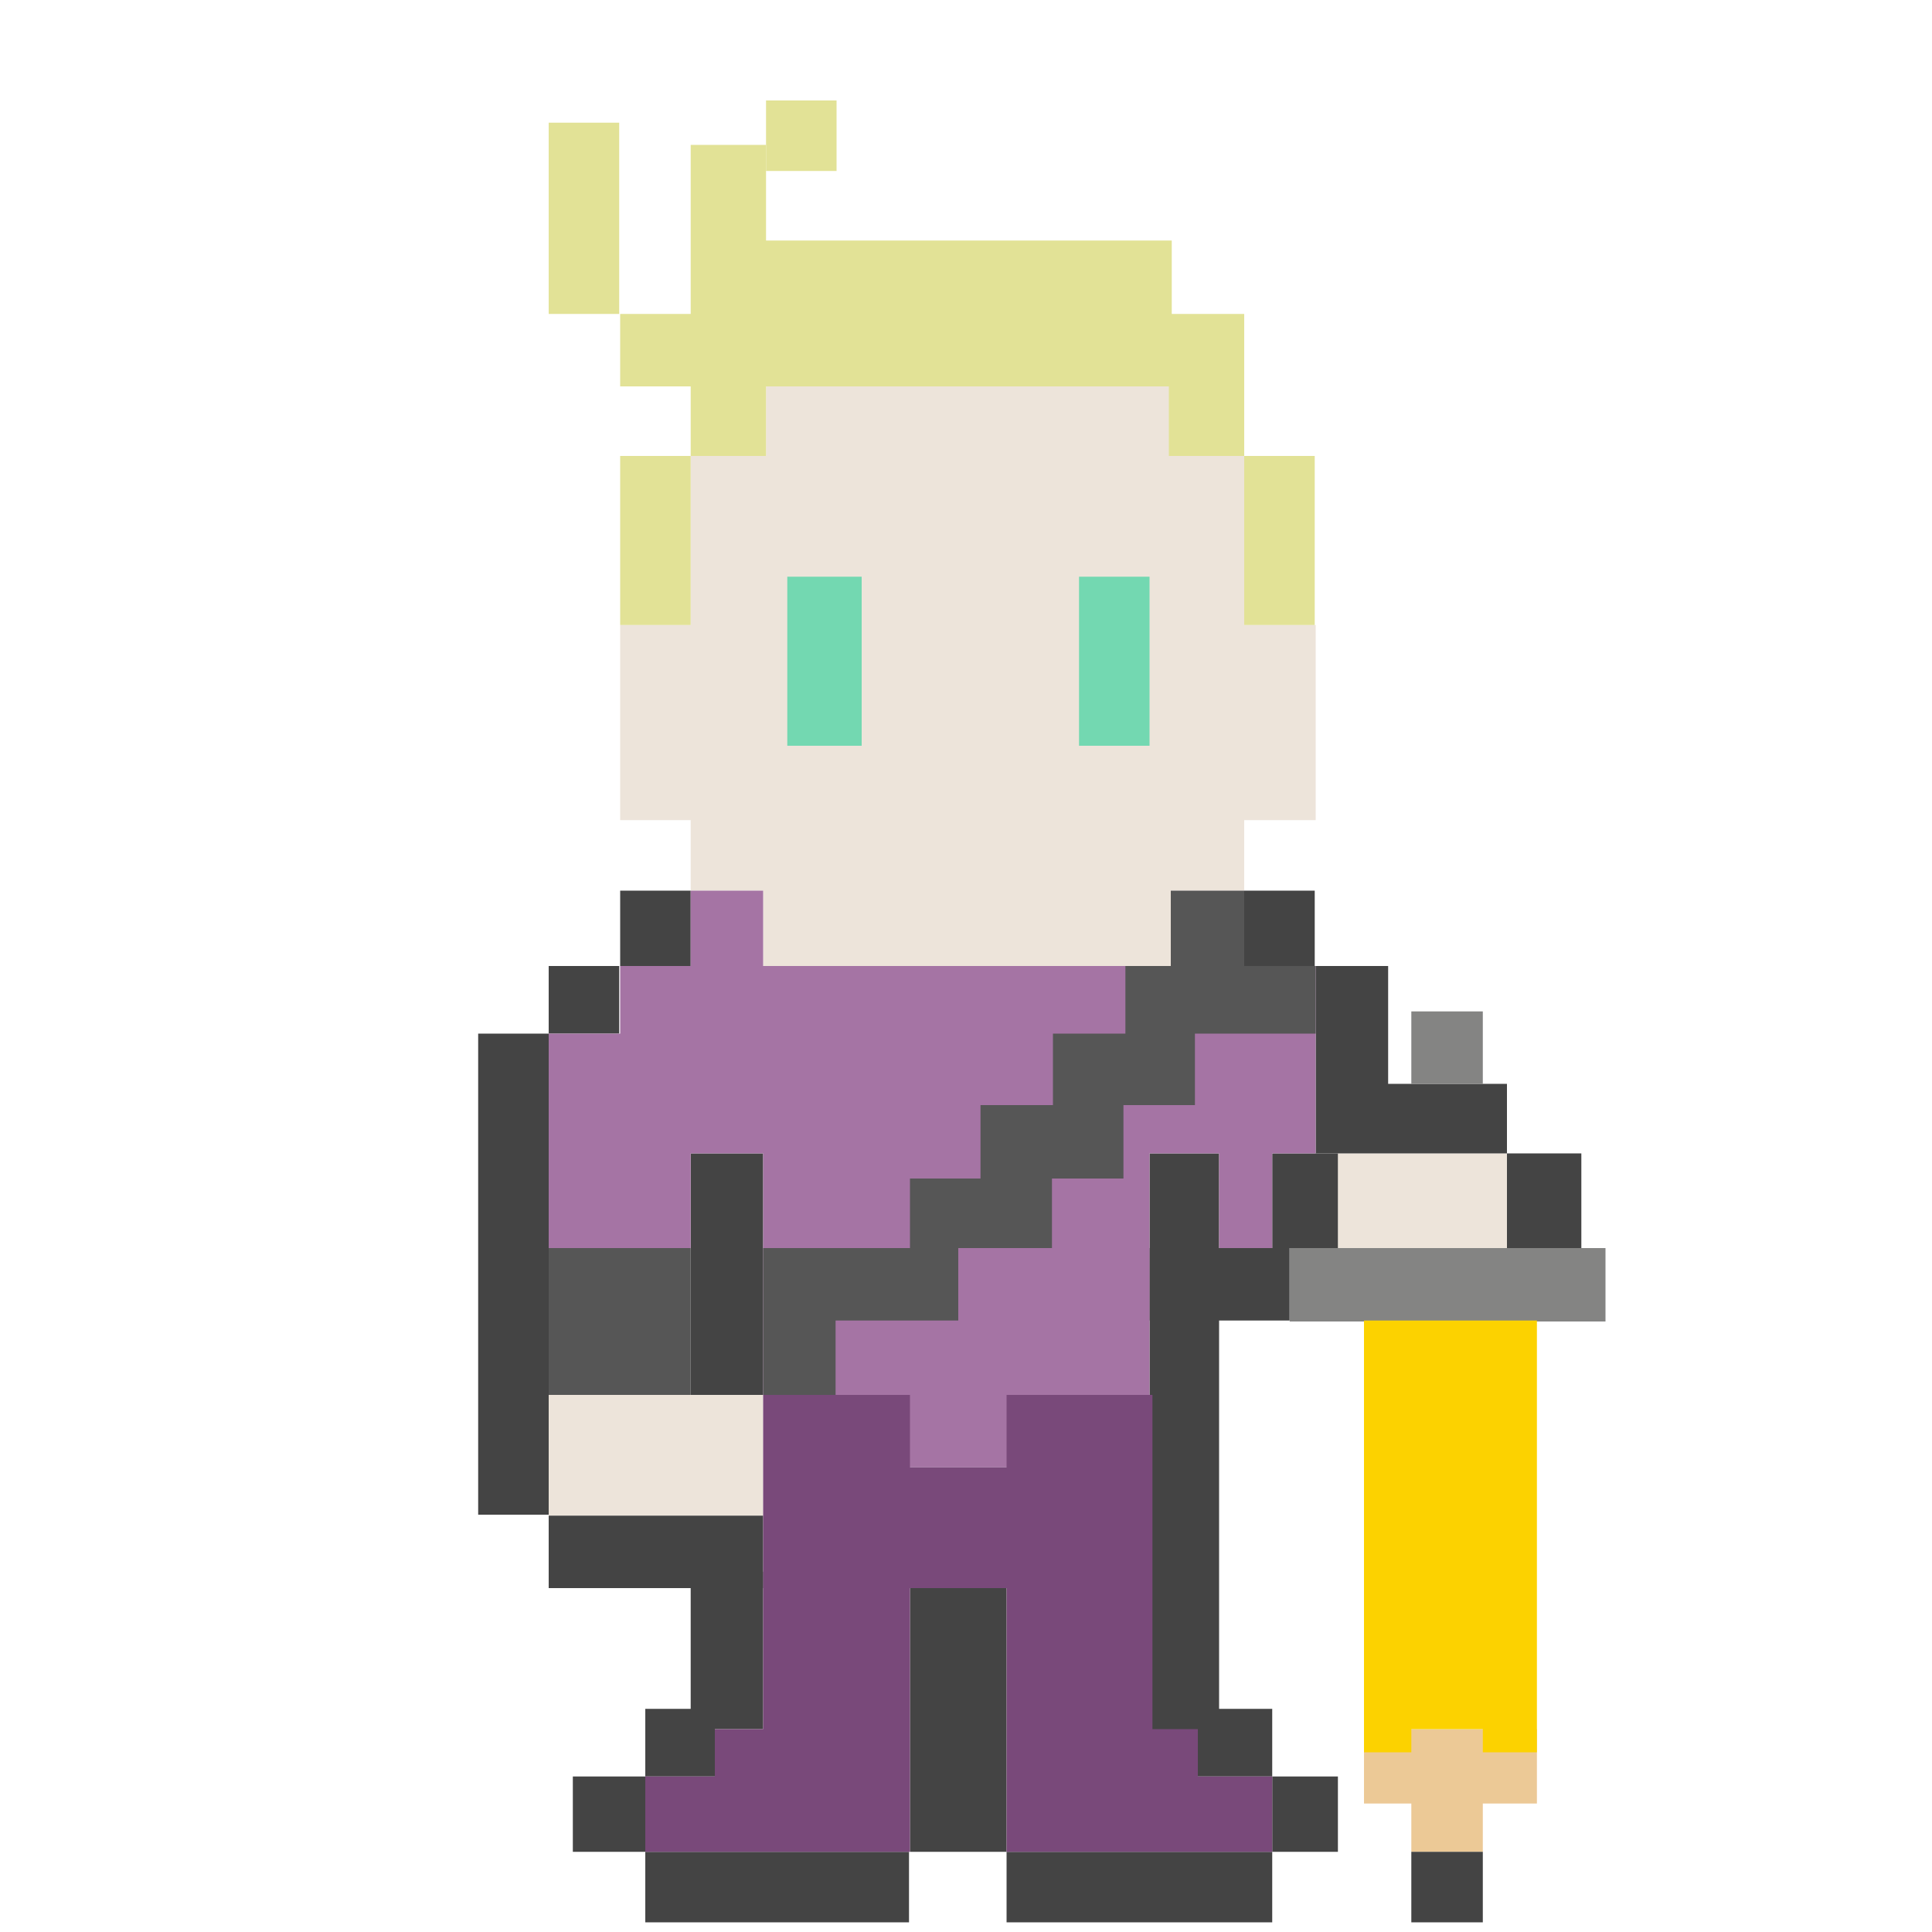
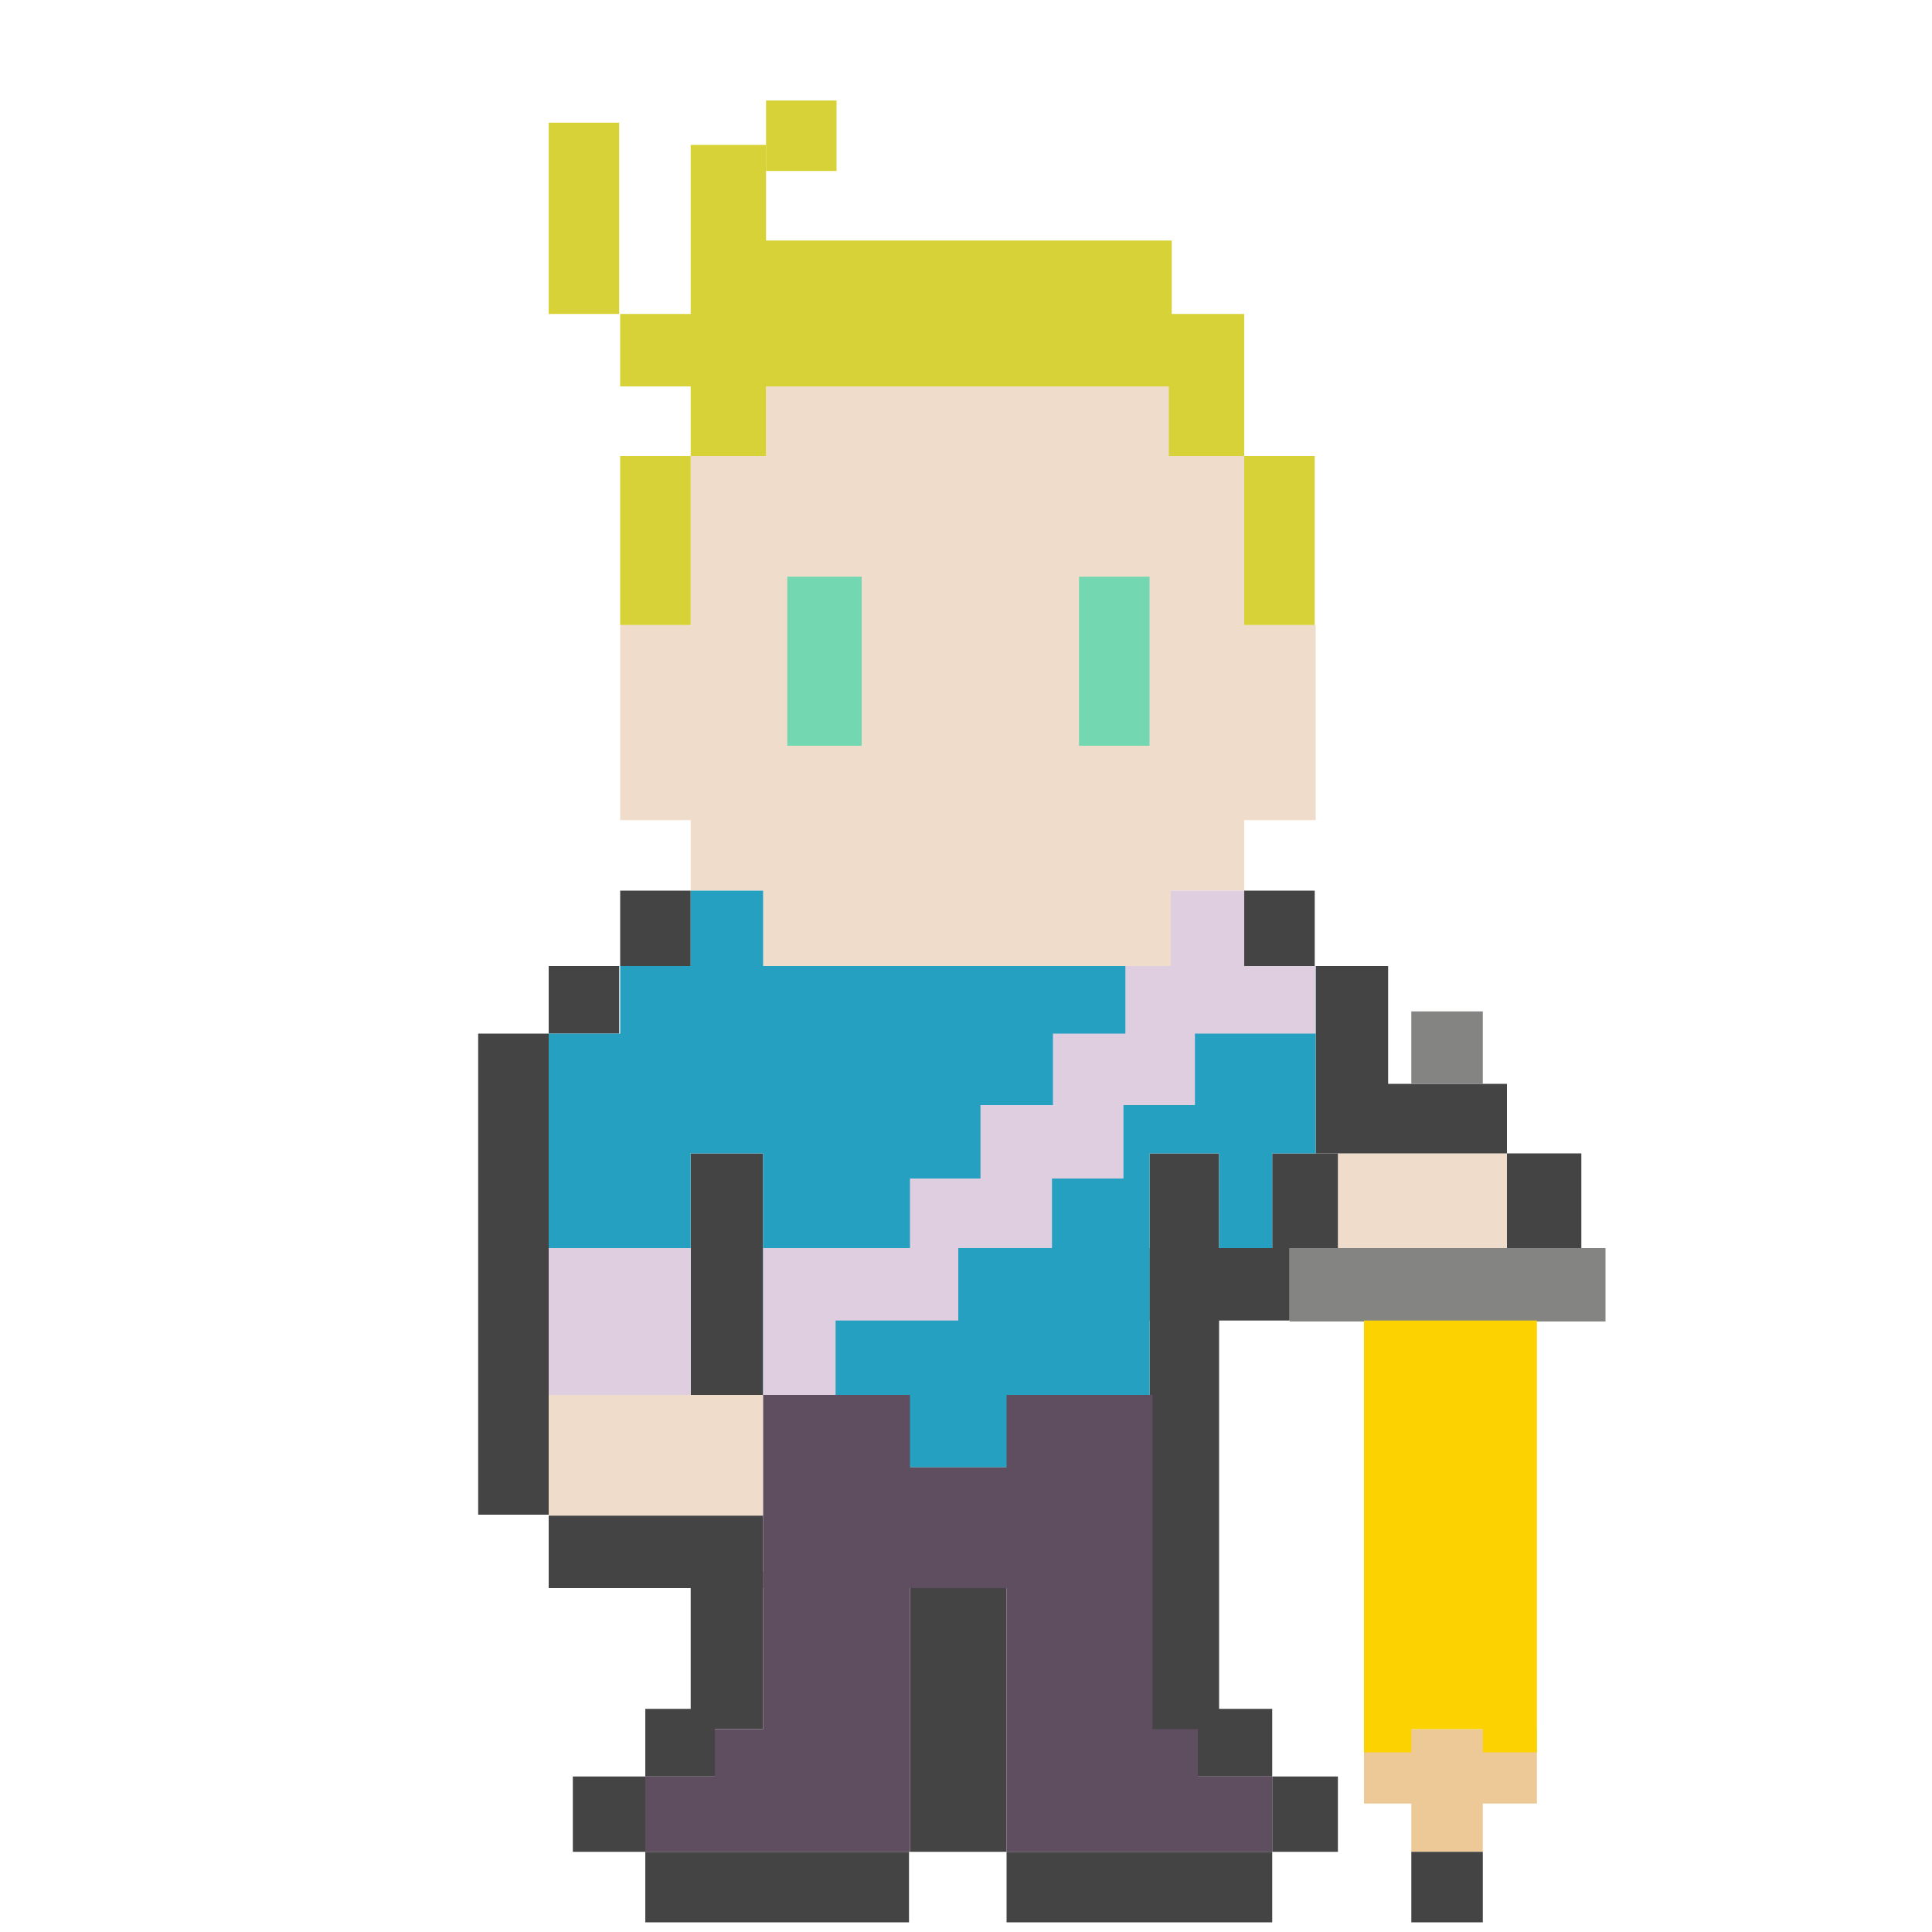
<svg xmlns="http://www.w3.org/2000/svg" version="1.1" width="200" height="200" x="0px" y="0px" viewBox="0 0 200 200" enable-background="new 0 0 200 200" xml:space="preserve">
  <g id="fighter.stand">
    <g>
-       <polygon fill="#EDE4DA" points="128.8,47.2 121.2,47.2 121.2,40 79.3,40 79.3,47.2 71.5,47.2 71.5,64.7 64.2,64.7 64.2,84.9    71.5,84.9 71.5,92.2 79,92.2 79,100.1 80.3,100.1 80.3,100 121.2,100 121.2,92.2 128.8,92.2 128.8,84.9 136.2,84.9 136.2,64.7    128.8,64.7   " />
-       <rect x="138.5" y="119.4" fill="#EDE4DA" width="17.5" height="9.8" />
-       <rect x="56.8" y="144.4" fill="#EDE4DA" width="22.2" height="12.5" />
-     </g>
-     <g>
-       <rect x="111.7" y="59.7" fill="#73D8B1" width="7.3" height="17.5" />
-       <rect x="81.5" y="59.7" fill="#73D8B1" width="7.7" height="17.5" />
-     </g>
-     <g>
-       <rect x="128.8" y="92.2" fill="#444444" width="7.3" height="7.8" />
-       <polygon fill="#444444" points="143.7,112.2 143.7,100 136.2,100 136.2,119.4 140.8,119.4 143.7,119.4 156,119.4 156,112.2   " />
-       <rect x="156" y="119.4" fill="#444444" width="7.7" height="9.8" />
-       <rect x="131.7" y="119.4" fill="#444444" width="6.8" height="9.8" />
-       <rect x="119" y="129.2" fill="#444444" width="14.5" height="7.5" />
-       <rect x="119" y="119.4" fill="#444444" width="7.2" height="59.7" />
-       <rect x="124" y="176.9" fill="#444444" width="7.7" height="7" />
-       <rect x="131.7" y="183.9" fill="#444444" width="6.8" height="7.8" />
-       <rect x="104.2" y="191.7" fill="#444444" width="27.5" height="7.3" />
-       <rect x="94.2" y="164.4" fill="#444444" width="10" height="27.3" />
-       <rect x="66.8" y="191.7" fill="#444444" width="27.3" height="7.3" />
-       <rect x="64.2" y="92.2" fill="#444444" width="7.3" height="7.8" />
-       <rect x="56.8" y="100" fill="#444444" width="7.3" height="7" />
-       <rect x="49.5" y="107" fill="#444444" width="7.3" height="49.8" />
-       <rect x="71.5" y="119.4" fill="#444444" width="7.5" height="25" />
-       <rect x="56.8" y="156.9" fill="#444444" width="22.2" height="7.5" />
-       <rect x="71.5" y="162.7" fill="#444444" width="7.5" height="16.3" />
-       <rect x="66.8" y="176.9" fill="#444444" width="7.2" height="7" />
-       <rect x="59.3" y="183.9" fill="#444444" width="7.5" height="7.8" />
-     </g>
-     <polygon fill="#A574A4" points="79,100 79,92.2 71.5,92.2 71.5,100 64.2,100 64.2,107 56.8,107 56.8,129.2 71.5,129.2 71.5,119.4   79,119.4 79,144.4 89.2,144.4 89.2,151.9 109,151.9 109,144.4 119,144.4 119,119.4 126.2,119.4 126.2,129.2 131.7,129.2   131.7,119.4 136.2,119.4 136.2,100  " />
-     <g>
-       <polygon fill="#565656" points="128.8,100 128.8,92.2 121.2,92.2 121.2,100 116.5,100 116.5,107 109,107 109,114.4 101.5,114.4    101.5,122 94.2,122 94.2,129.2 79,129.2 79,136.7 79,144.4 86.5,144.4 86.5,136.7 99.2,136.7 99.2,129.2 108.9,129.2 108.9,122    116.3,122 116.3,114.4 123.7,114.4 123.7,107 128.8,107 136.2,107 136.2,100   " />
-       <rect x="56.8" y="129.2" fill="#565656" width="14.7" height="15.2" />
-     </g>
-     <g>
-       <rect x="146.1" y="104.7" fill="#848483" width="7.4" height="7.5" />
-       <rect x="133.5" y="129.2" fill="#848483" width="32.7" height="7.6" />
-     </g>
-     <polygon fill="#ECC996" points="141.2,179 141.2,186.7 146.1,186.7 146.1,191.7 153.5,191.7 153.5,186.7 159.1,186.7 159.1,179   " />
-     <polygon fill="#79497A" points="124,183.9 124,179 119.3,179 119.3,144.4 104.2,144.4 104.2,151.9 94.2,151.9 94.2,144.4 79,144.4   79,179 74,179 74,183.9 66.8,183.9 66.8,191.7 74,191.7 79,191.7 81.2,191.7 94.2,191.7 94.2,164.4 104.2,164.4 104.2,191.7   119,191.7 119.3,191.7 121.5,191.7 124,191.7 131.7,191.7 131.7,183.9  " />
-     <polygon fill="#FCD200" points="141.2,136.7 141.2,179 141.2,181.4 146.1,181.4 146.1,179 153.5,179 153.5,181.4 159.1,181.4   159.1,179 159.1,136.7  " />
-     <rect x="146.1" y="191.7" fill="#444444" width="7.4" height="7.3" />
-     <g>
-       <rect x="56.8" y="12.7" fill="#E2E296" width="7.3" height="19.8" />
-       <rect x="79.3" y="10.4" fill="#E2E296" width="7.3" height="7.3" />
-       <rect x="64.2" y="47.2" fill="#E2E296" width="7.3" height="17.5" />
-       <polygon fill="#E2E296" points="121.3,24.9 79.3,24.9 79.3,15 71.5,15 71.5,32.5 64.2,32.5 64.2,40 71.5,40 71.5,47.2 79.3,47.2    79.3,40 121,40 121,47.2 121.3,47.2 124.3,47.2 128.8,47.2 128.8,40 128.8,32.5 121.3,32.5   " />
-       <rect x="128.8" y="47.2" fill="#E2E296" width="7.3" height="17.5" />
+       <g>
+         <polygon fill="#EFDCCA" points="128.8,47.2 121.2,47.2 121.2,40 79.3,40 79.3,47.2 71.5,47.2 71.5,64.7 64.2,64.7 64.2,84.9     71.5,84.9 71.5,92.2 79,92.2 79,100.1 80.3,100.1 80.3,100 121.2,100 121.2,92.2 128.8,92.2 128.8,84.9 136.2,84.9 136.2,64.7     128.8,64.7    " />
+         <rect x="138.5" y="119.4" fill="#EFDCCA" width="17.5" height="9.8" />
+         <rect x="56.8" y="144.4" fill="#EFDCCA" width="22.2" height="12.5" />
+       </g>
+       <g>
+         <rect x="111.7" y="59.7" fill="#73D8B1" width="7.3" height="17.5" />
+         <rect x="81.5" y="59.7" fill="#73D8B1" width="7.7" height="17.5" />
+       </g>
+       <g>
+         <rect x="128.8" y="92.2" fill="#444444" width="7.3" height="7.8" />
+         <polygon fill="#444444" points="143.7,112.2 143.7,100 136.2,100 136.2,119.4 140.8,119.4 143.7,119.4 156,119.4 156,112.2     " />
+         <rect x="156" y="119.4" fill="#444444" width="7.7" height="9.8" />
+         <rect x="131.7" y="119.4" fill="#444444" width="6.8" height="9.8" />
+         <rect x="119" y="129.2" fill="#444444" width="14.5" height="7.5" />
+         <rect x="119" y="119.4" fill="#444444" width="7.2" height="59.7" />
+         <rect x="124" y="176.9" fill="#444444" width="7.7" height="7" />
+         <rect x="131.7" y="183.9" fill="#444444" width="6.8" height="7.8" />
+         <rect x="104.2" y="191.7" fill="#444444" width="27.5" height="7.3" />
+         <rect x="94.2" y="164.4" fill="#444444" width="10" height="27.3" />
+         <rect x="66.8" y="191.7" fill="#444444" width="27.3" height="7.3" />
+         <rect x="64.2" y="92.2" fill="#444444" width="7.3" height="7.8" />
+         <rect x="56.8" y="100" fill="#444444" width="7.3" height="7" />
+         <rect x="49.5" y="107" fill="#444444" width="7.3" height="49.8" />
+         <rect x="71.5" y="119.4" fill="#444444" width="7.5" height="25" />
+         <rect x="56.8" y="156.9" fill="#444444" width="22.2" height="7.5" />
+         <rect x="71.5" y="162.7" fill="#444444" width="7.5" height="16.3" />
+         <rect x="66.8" y="176.9" fill="#444444" width="7.2" height="7" />
+         <rect x="59.3" y="183.9" fill="#444444" width="7.5" height="7.8" />
+       </g>
+       <polygon fill="#25A0C1" points="79,100 79,92.2 71.5,92.2 71.5,100 64.2,100 64.2,107 56.8,107 56.8,129.2 71.5,129.2 71.5,119.4    79,119.4 79,144.4 89.2,144.4 89.2,151.9 109,151.9 109,144.4 119,144.4 119,119.4 126.2,119.4 126.2,129.2 131.7,129.2    131.7,119.4 136.2,119.4 136.2,100   " />
+       <g>
+         <polygon fill="#DFCDE0" points="128.8,100 128.8,92.2 121.2,92.2 121.2,100 116.5,100 116.5,107 109,107 109,114.4 101.5,114.4     101.5,122 94.2,122 94.2,129.2 79,129.2 79,136.7 79,144.4 86.5,144.4 86.5,136.7 99.2,136.7 99.2,129.2 108.9,129.2 108.9,122     116.3,122 116.3,114.4 123.7,114.4 123.7,107 128.8,107 136.2,107 136.2,100    " />
+         <rect x="56.8" y="129.2" fill="#DFCDE0" width="14.7" height="15.2" />
+       </g>
+       <g>
+         <rect x="146.1" y="104.7" fill="#848483" width="7.4" height="7.5" />
+         <rect x="133.5" y="129.2" fill="#848483" width="32.7" height="7.6" />
+       </g>
+       <polygon fill="#ECC996" points="141.2,179 141.2,186.7 146.1,186.7 146.1,191.7 153.5,191.7 153.5,186.7 159.1,186.7 159.1,179    " />
+       <polygon fill="#5F4E60" points="124,183.9 124,179 119.3,179 119.3,144.4 104.2,144.4 104.2,151.9 94.2,151.9 94.2,144.4    79,144.4 79,179 74,179 74,183.9 66.8,183.9 66.8,191.7 74,191.7 79,191.7 81.2,191.7 94.2,191.7 94.2,164.4 104.2,164.4    104.2,191.7 119,191.7 119.3,191.7 121.5,191.7 124,191.7 131.7,191.7 131.7,183.9   " />
+       <polygon fill="#FCD200" points="141.2,136.7 141.2,179 141.2,181.4 146.1,181.4 146.1,179 153.5,179 153.5,181.4 159.1,181.4    159.1,179 159.1,136.7   " />
+       <rect x="146.1" y="191.7" fill="#444444" width="7.4" height="7.3" />
+       <g>
+         <rect x="56.8" y="12.7" fill="#D6D238" width="7.3" height="19.8" />
+         <rect x="79.3" y="10.4" fill="#D6D238" width="7.3" height="7.3" />
+         <rect x="64.2" y="47.2" fill="#D6D238" width="7.3" height="17.5" />
+         <polygon fill="#D6D238" points="121.3,24.9 79.3,24.9 79.3,15 71.5,15 71.5,32.5 64.2,32.5 64.2,40 71.5,40 71.5,47.2 79.3,47.2     79.3,40 121,40 121,47.2 121.3,47.2 124.3,47.2 128.8,47.2 128.8,40 128.8,32.5 121.3,32.5    " />
+         <rect x="128.8" y="47.2" fill="#D6D238" width="7.3" height="17.5" />
+       </g>
    </g>
  </g>
</svg>
